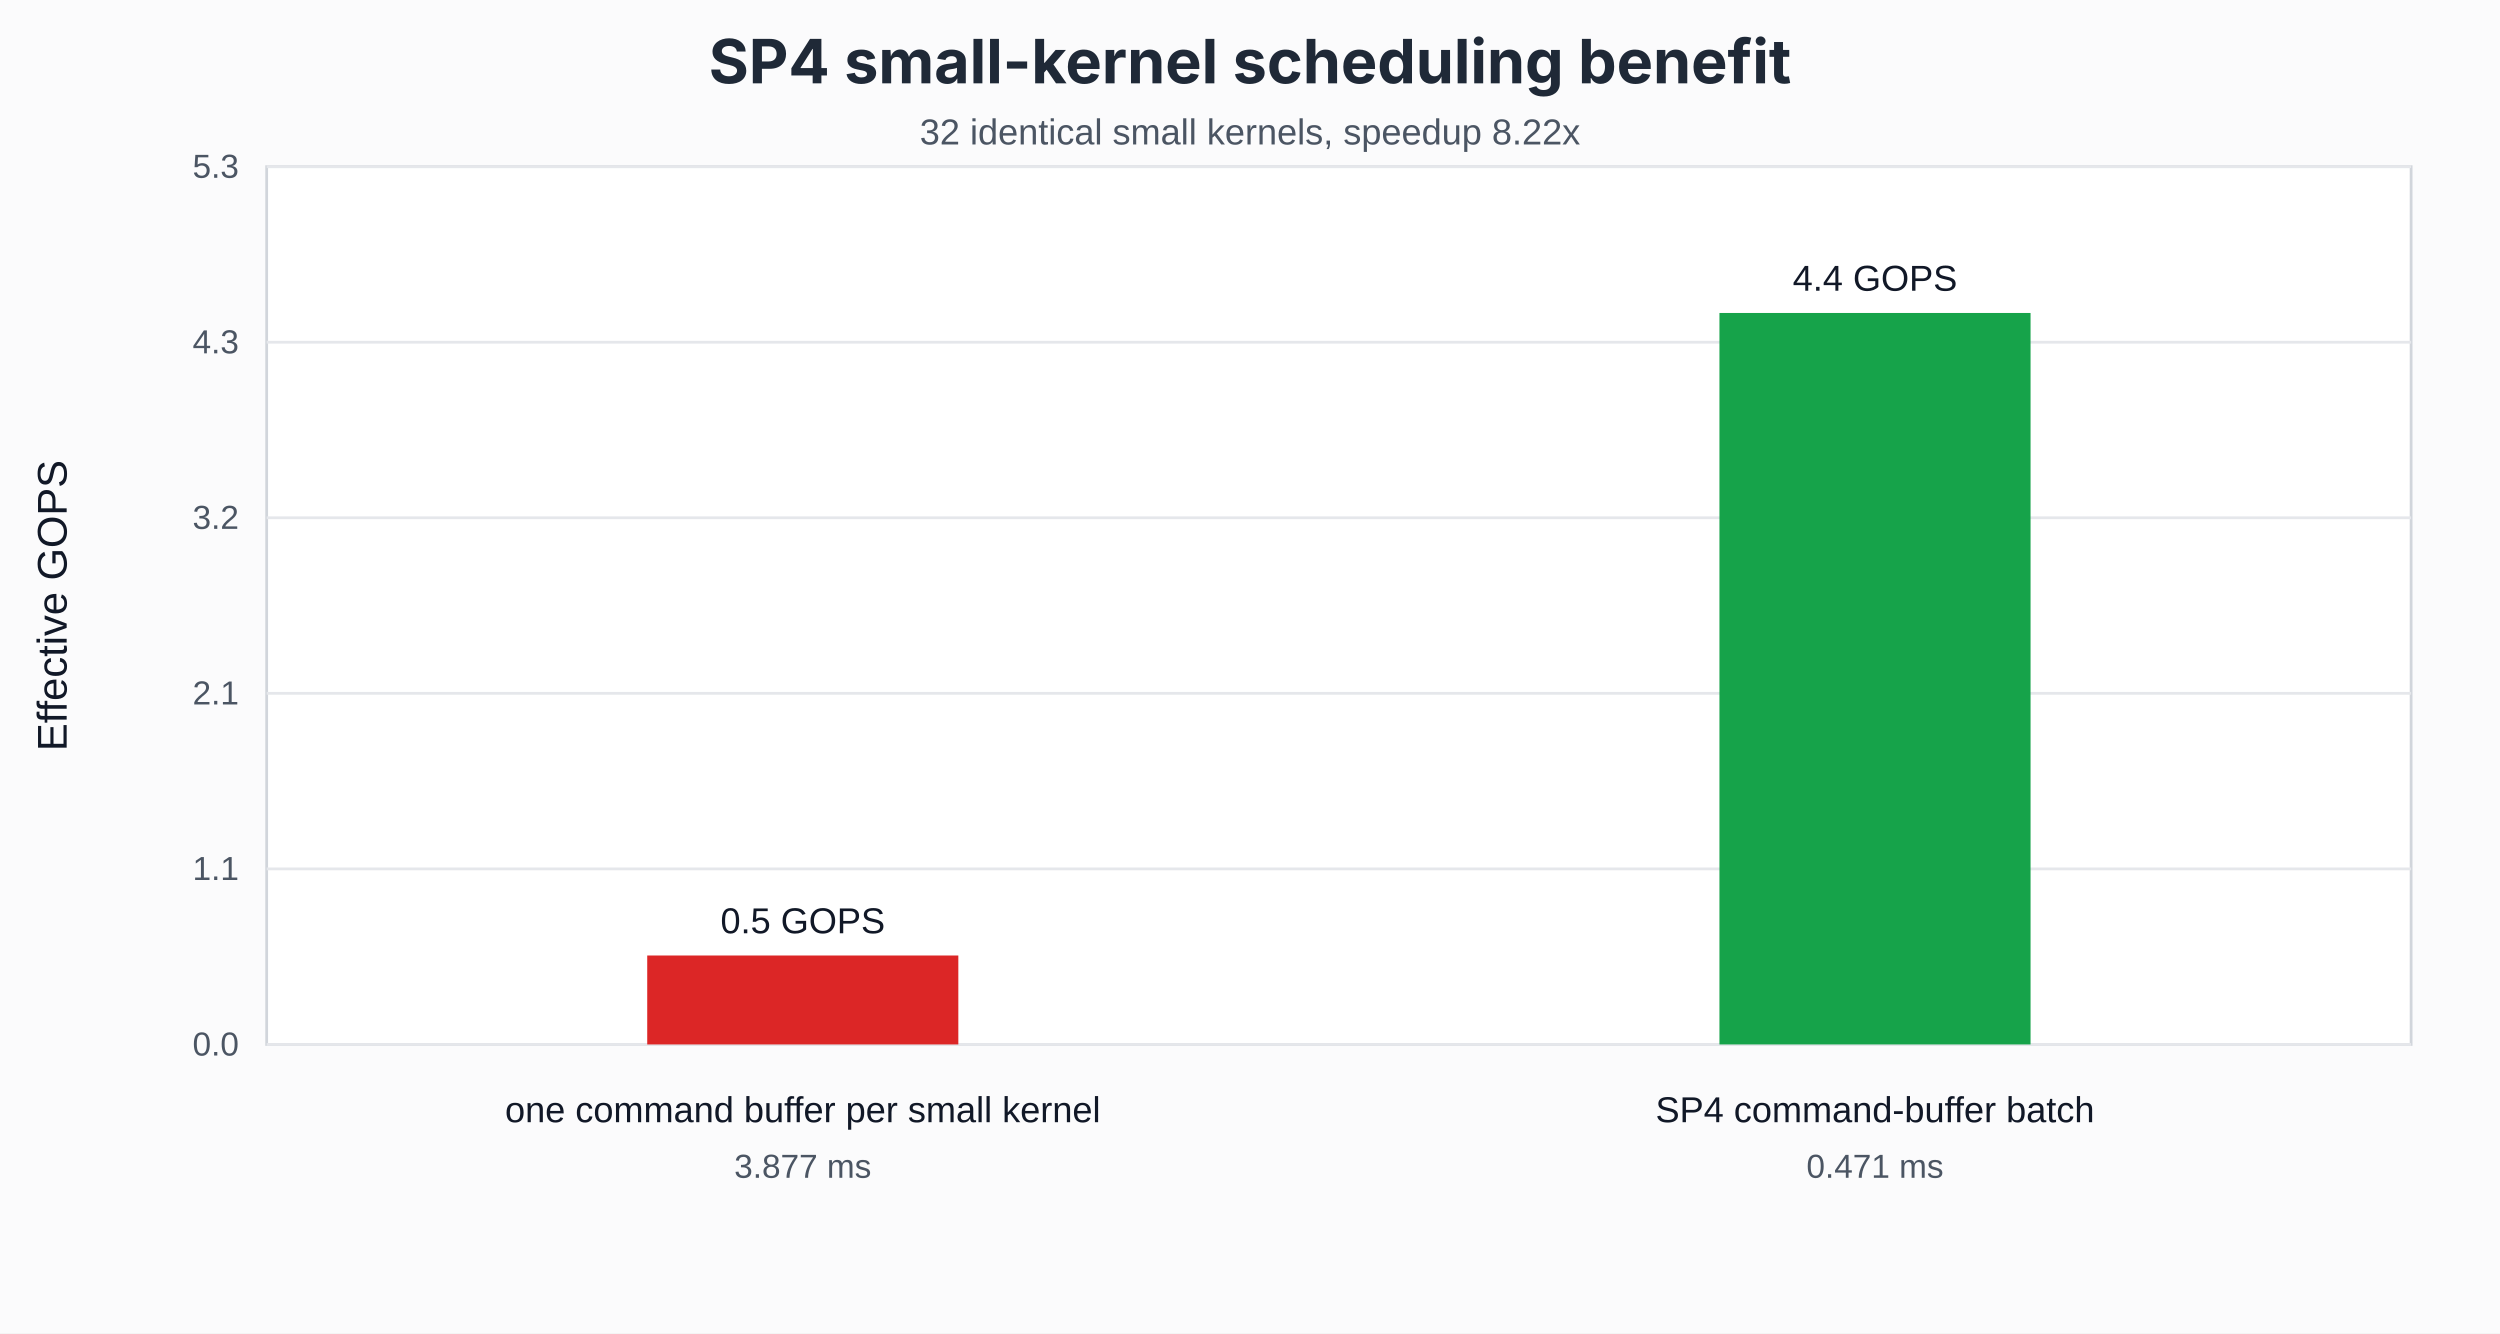
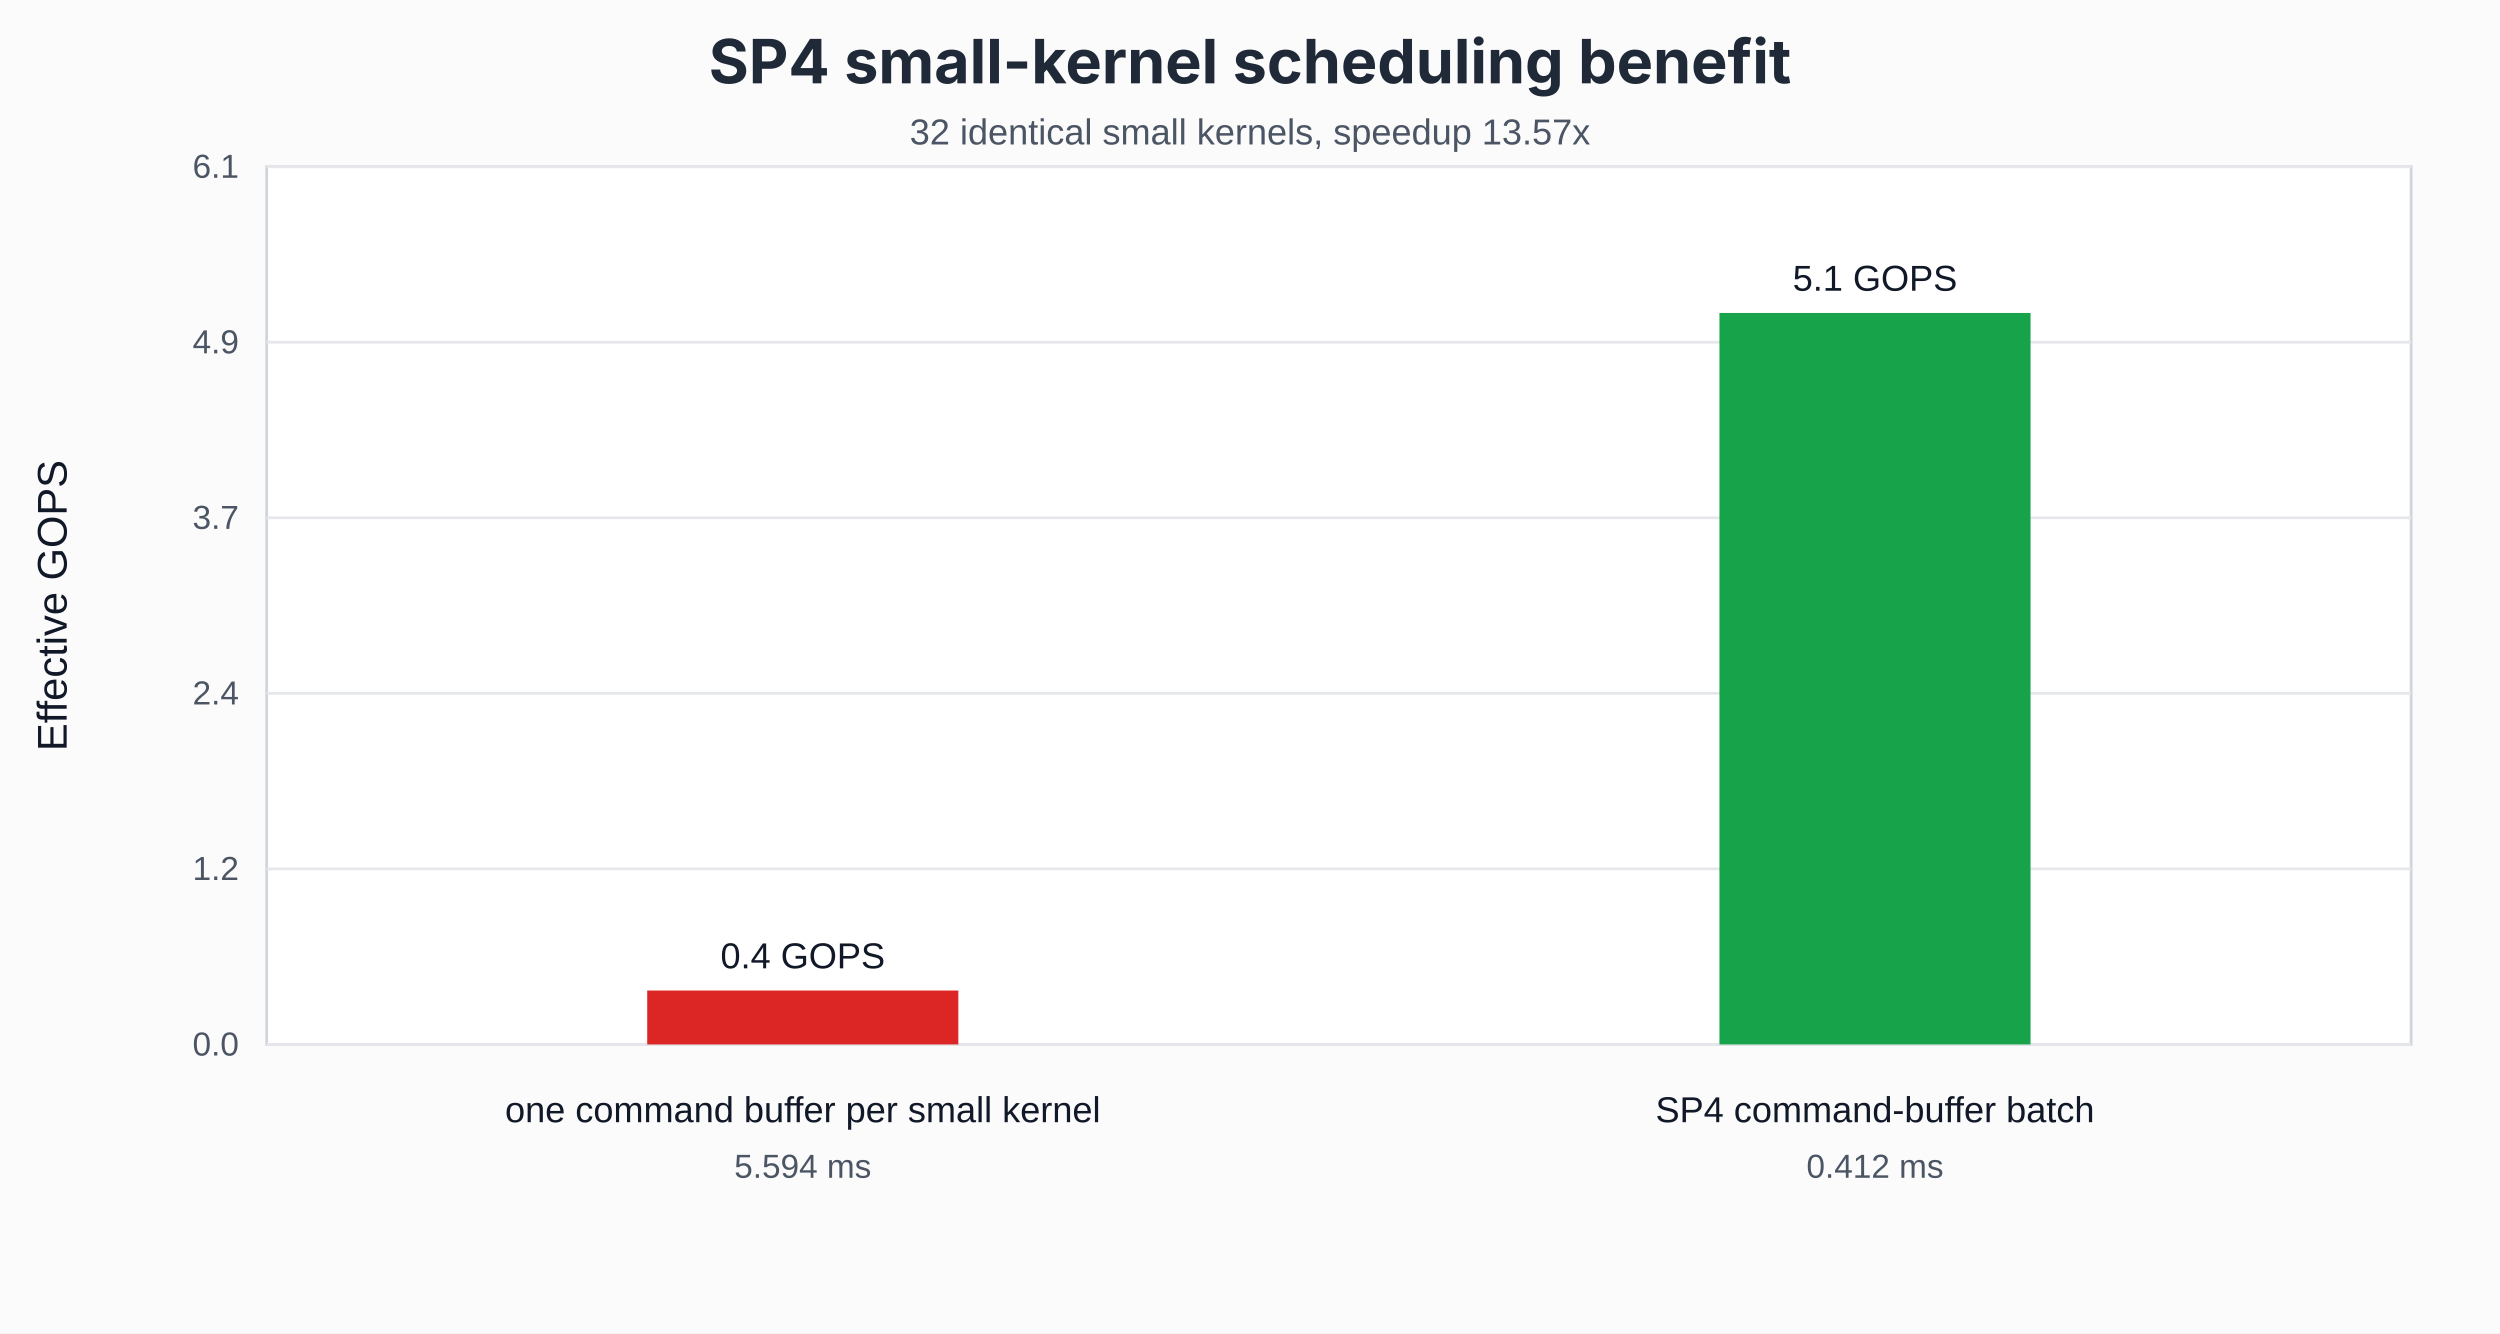
<svg xmlns="http://www.w3.org/2000/svg" width="900" height="480" viewBox="0 0 900 480">
  <rect width="100%" height="100%" fill="#fbfbfc" />
  <text x="450" y="30" text-anchor="middle" font-family="Inter,Arial" font-size="22" font-weight="700" fill="#1f2937">SP4 small-kernel scheduling benefit</text>
-   <text x="450" y="52" text-anchor="middle" font-family="Arial" font-size="13" fill="#4b5563">32 identical small kernels, speedup 8.22x</text>
+   <text x="450" y="52" text-anchor="middle" font-family="Arial" font-size="13" fill="#4b5563">32 identical small kernels, speedup 13.57x</text>
  <rect x="96" y="60" width="772" height="316" fill="#fff" stroke="#d1d5db" />
  <line x1="96" y1="60.00" x2="868" y2="60.00" stroke="#e5e7eb" />
-   <text x="86" y="64.00" text-anchor="end" font-family="Arial" font-size="12" fill="#4b5563">5.3</text>
+   <text x="86" y="64.00" text-anchor="end" font-family="Arial" font-size="12" fill="#4b5563">6.1</text>
  <line x1="96" y1="123.20" x2="868" y2="123.20" stroke="#e5e7eb" />
-   <text x="86" y="127.20" text-anchor="end" font-family="Arial" font-size="12" fill="#4b5563">4.3</text>
+   <text x="86" y="127.20" text-anchor="end" font-family="Arial" font-size="12" fill="#4b5563">4.9</text>
  <line x1="96" y1="186.40" x2="868" y2="186.40" stroke="#e5e7eb" />
-   <text x="86" y="190.40" text-anchor="end" font-family="Arial" font-size="12" fill="#4b5563">3.2</text>
+   <text x="86" y="190.40" text-anchor="end" font-family="Arial" font-size="12" fill="#4b5563">3.7</text>
  <line x1="96" y1="249.60" x2="868" y2="249.60" stroke="#e5e7eb" />
-   <text x="86" y="253.60" text-anchor="end" font-family="Arial" font-size="12" fill="#4b5563">2.1</text>
+   <text x="86" y="253.60" text-anchor="end" font-family="Arial" font-size="12" fill="#4b5563">2.4</text>
  <line x1="96" y1="312.80" x2="868" y2="312.80" stroke="#e5e7eb" />
-   <text x="86" y="316.80" text-anchor="end" font-family="Arial" font-size="12" fill="#4b5563">1.1</text>
+   <text x="86" y="316.80" text-anchor="end" font-family="Arial" font-size="12" fill="#4b5563">1.2</text>
  <line x1="96" y1="376.00" x2="868" y2="376.00" stroke="#e5e7eb" />
  <text x="86" y="380.00" text-anchor="end" font-family="Arial" font-size="12" fill="#4b5563">0.0</text>
  <text transform="translate(24 218) rotate(-90)" text-anchor="middle" font-family="Arial" font-size="15" fill="#111827">Effective GOPS</text>
-   <rect x="233.00" y="343.98" width="112.00" height="32.02" fill="#dc2626" />
-   <text x="289.00" y="335.98" text-anchor="middle" font-family="Arial" font-size="13" fill="#111827">0.5 GOPS</text>
+   <rect x="233.00" y="356.59" width="112.00" height="19.41" fill="#dc2626" />
+   <text x="289.00" y="348.59" text-anchor="middle" font-family="Arial" font-size="13" fill="#111827">0.4 GOPS</text>
  <text x="289.00" y="404" text-anchor="middle" font-family="Arial" font-size="13" fill="#111827">one command buffer per small kernel</text>
-   <text x="289.00" y="424" text-anchor="middle" font-family="Arial" font-size="12" fill="#4b5563">3.877 ms</text>
+   <text x="289.00" y="424" text-anchor="middle" font-family="Arial" font-size="12" fill="#4b5563">5.594 ms</text>
  <rect x="619.00" y="112.67" width="112.00" height="263.33" fill="#16a34a" />
-   <text x="675.00" y="104.67" text-anchor="middle" font-family="Arial" font-size="13" fill="#111827">4.4 GOPS</text>
+   <text x="675.00" y="104.67" text-anchor="middle" font-family="Arial" font-size="13" fill="#111827">5.1 GOPS</text>
  <text x="675.00" y="404" text-anchor="middle" font-family="Arial" font-size="13" fill="#111827">SP4 command-buffer batch</text>
-   <text x="675.00" y="424" text-anchor="middle" font-family="Arial" font-size="12" fill="#4b5563">0.471 ms</text>
+   <text x="675.00" y="424" text-anchor="middle" font-family="Arial" font-size="12" fill="#4b5563">0.412 ms</text>
</svg>
